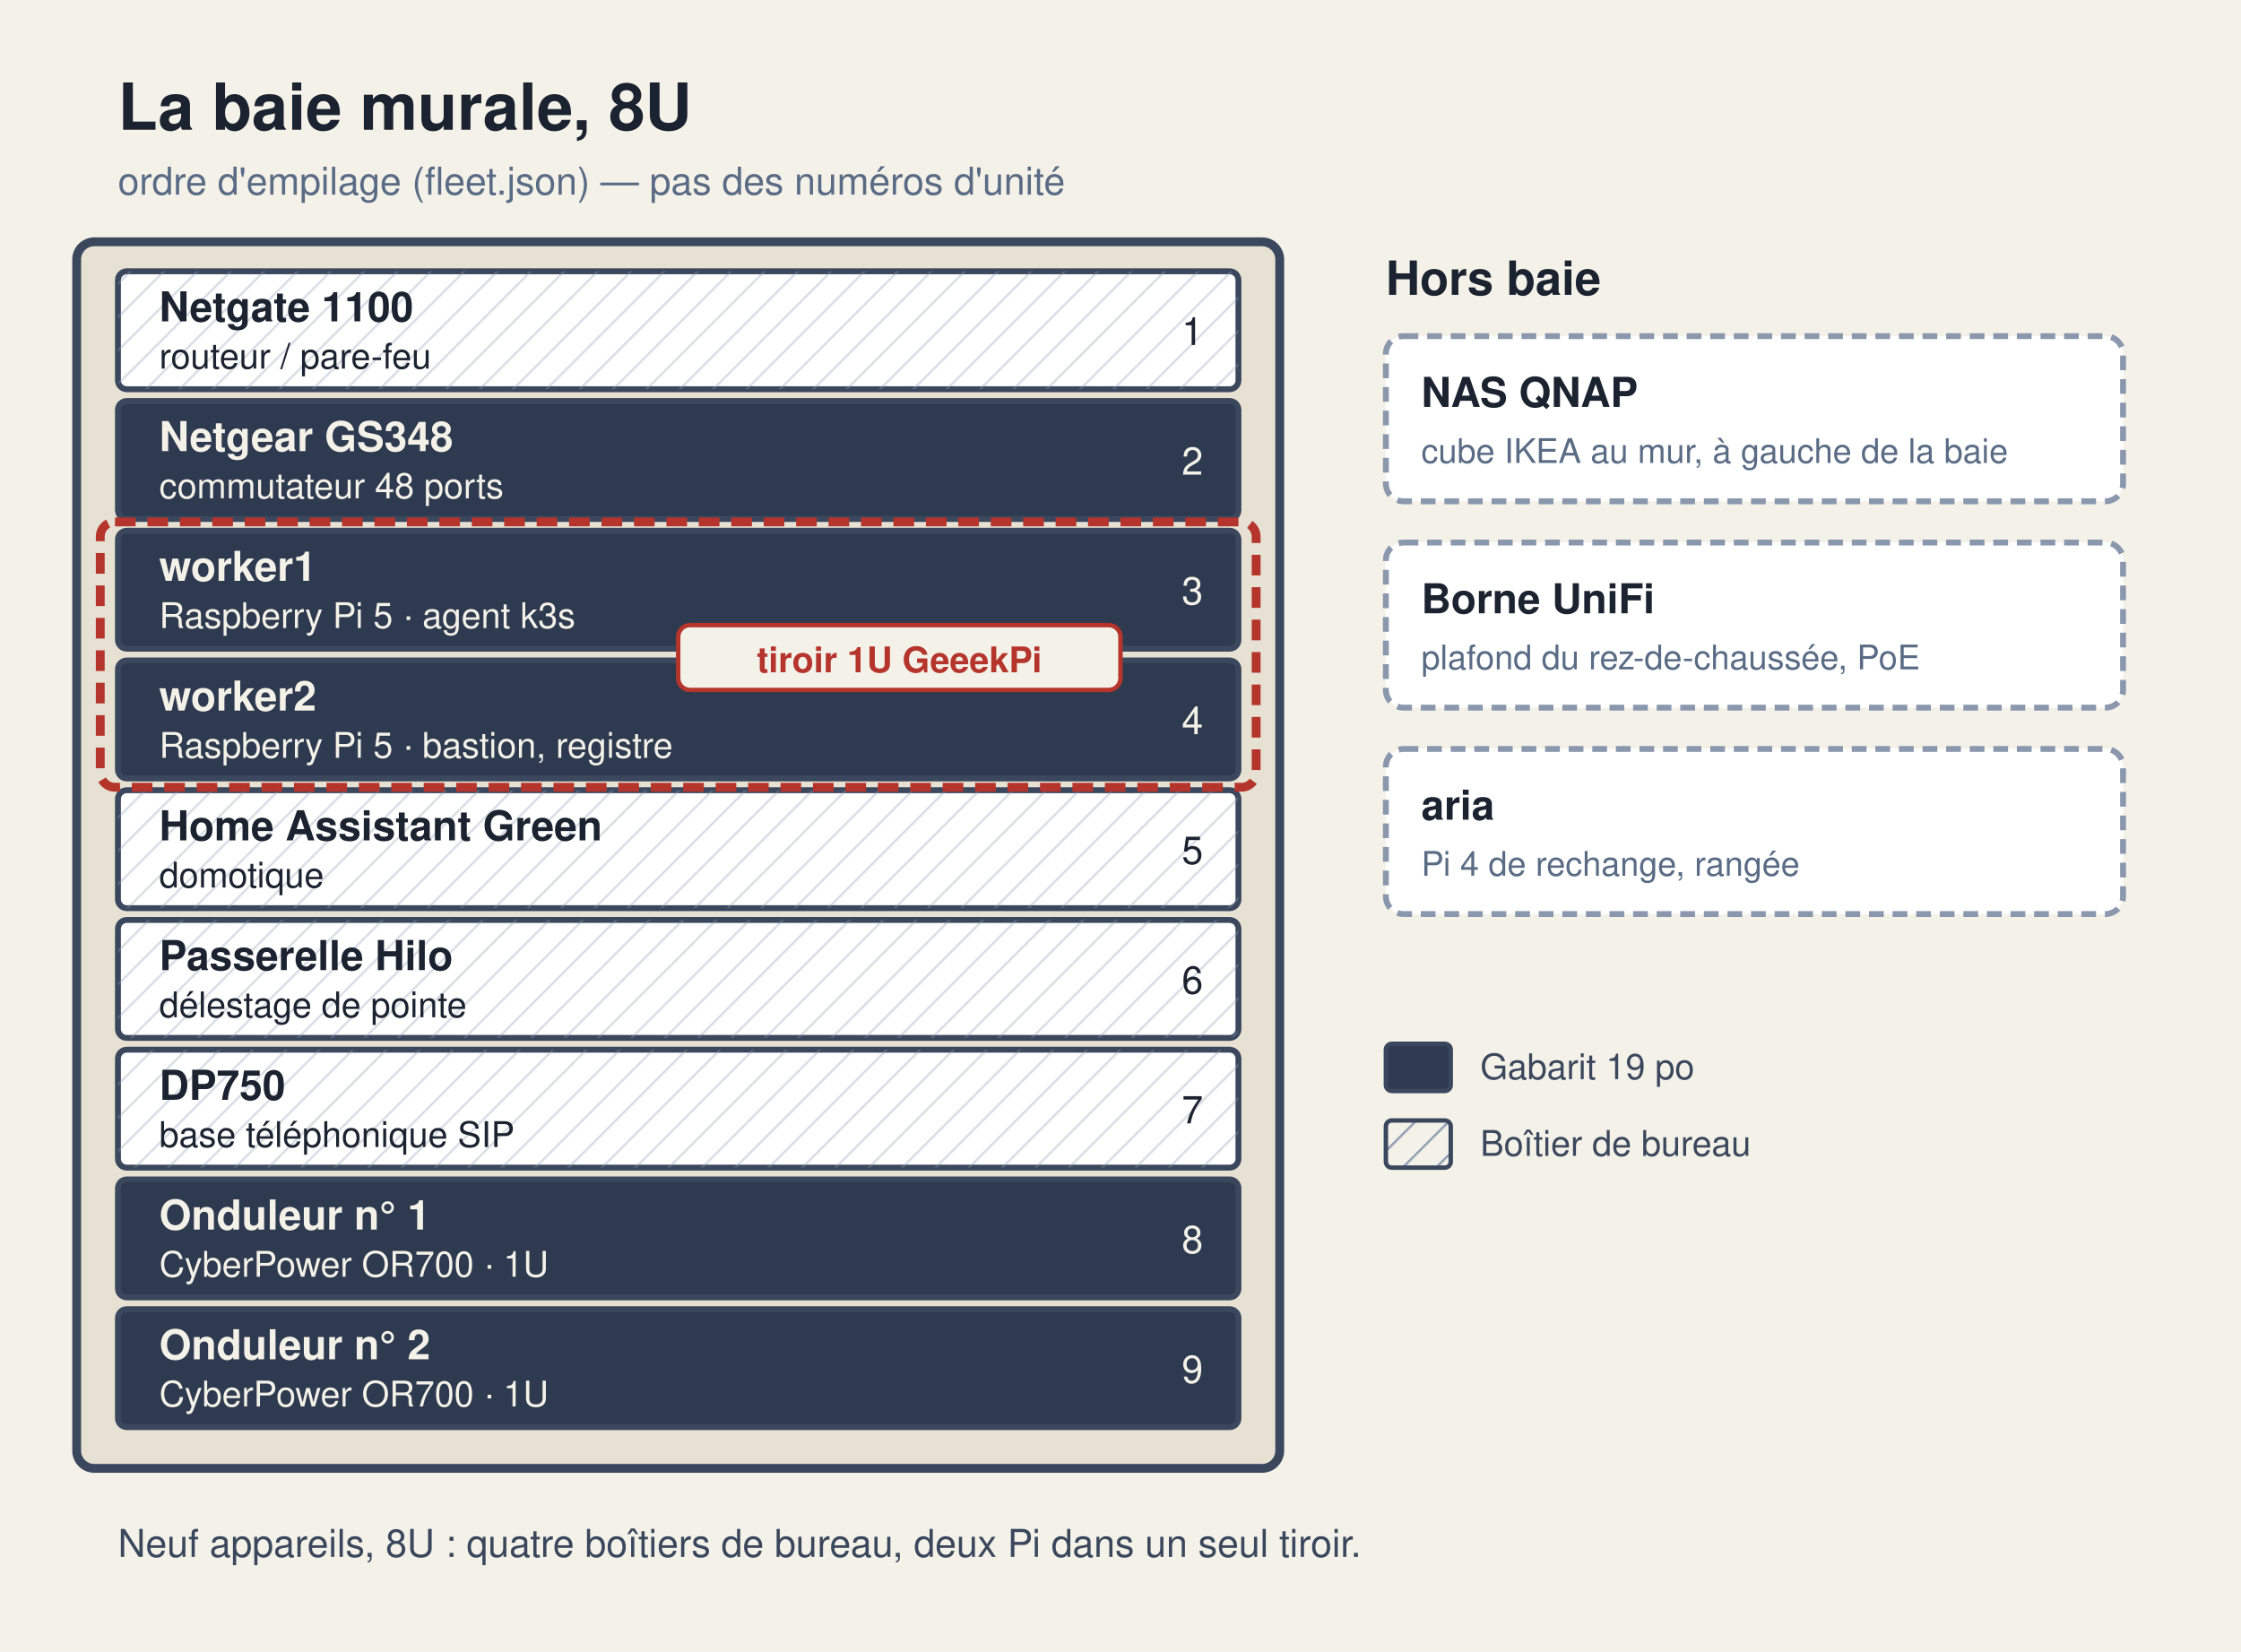
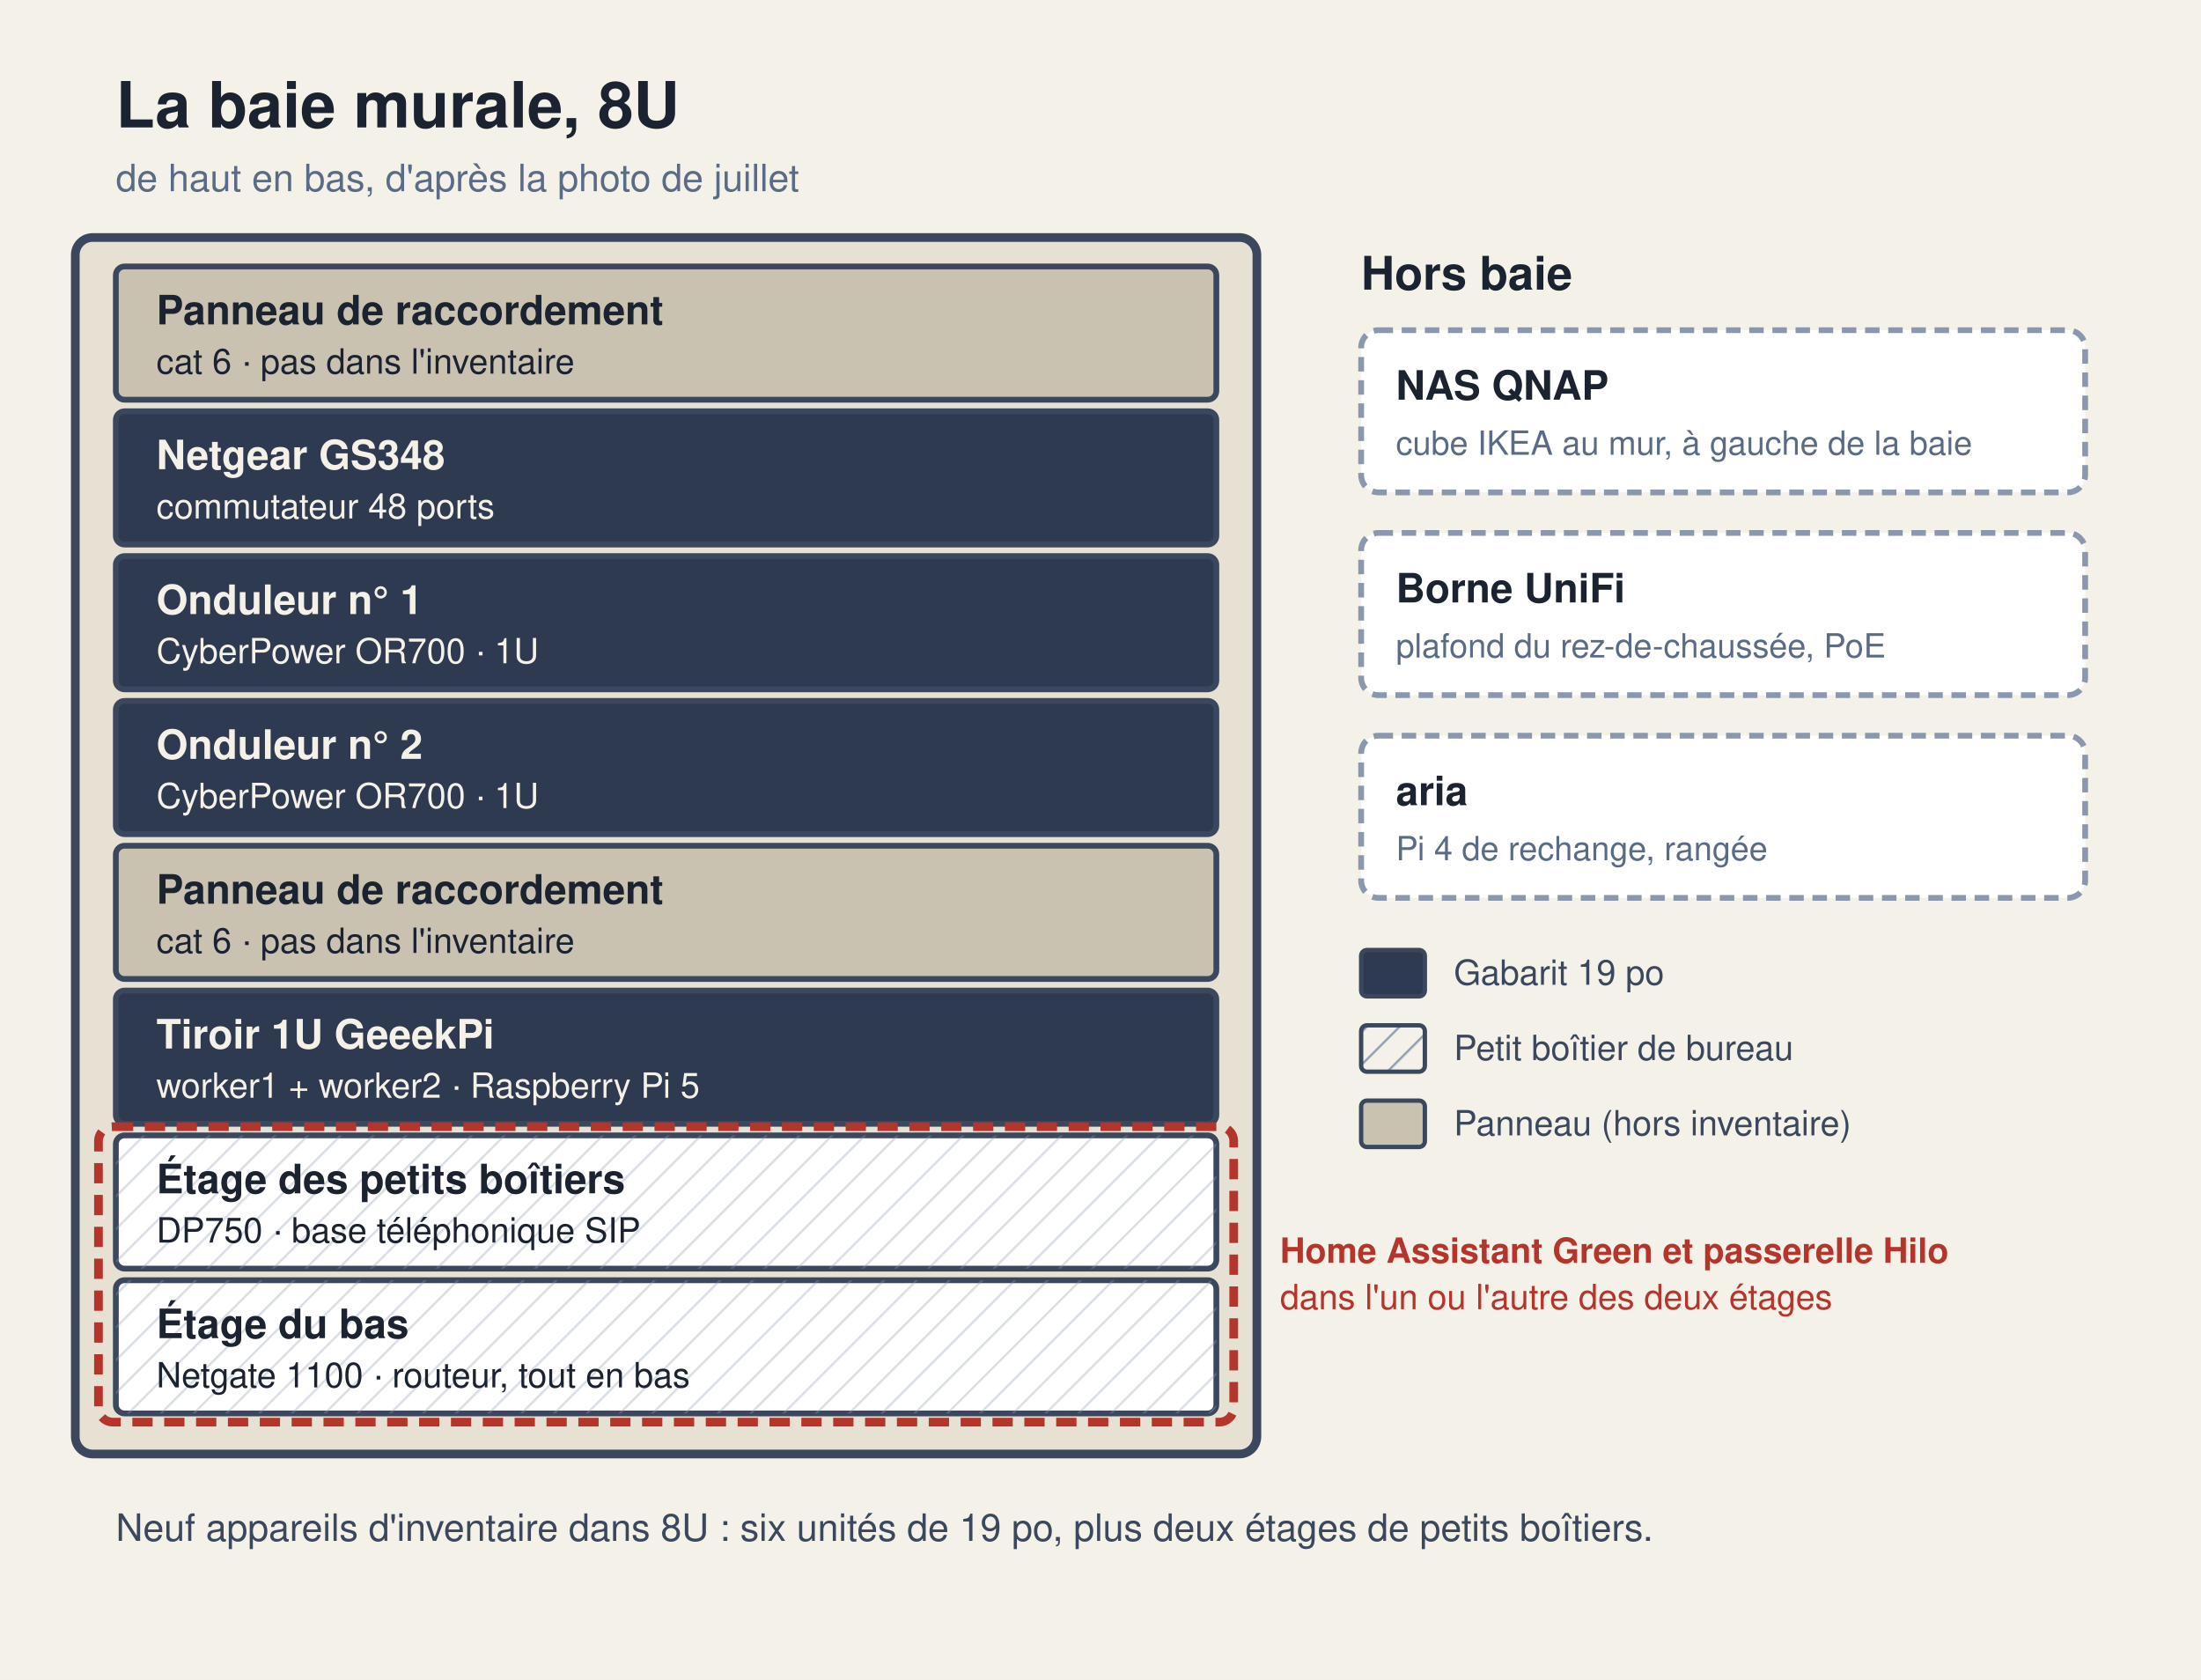
- <svg xmlns="http://www.w3.org/2000/svg" viewBox="0 0 760 560" font-family="Helvetica, Arial, sans-serif" role="img" aria-label="Schéma de la baie murale : neuf appareils dans un cadre de 8U, et trois appareils hors baie">
+ <svg xmlns="http://www.w3.org/2000/svg" viewBox="0 0 760 580" font-family="Helvetica, Arial, sans-serif" role="img" aria-label="Schéma de la baie murale, de haut en bas : panneau de raccordement, commutateur, deux onduleurs, panneau de raccordement, tiroir des deux Pi, puis deux étages de petits boîtiers ; trois appareils hors baie">
  <defs>
    <pattern id="h" width="8" height="8" patternUnits="userSpaceOnUse" patternTransform="rotate(45)">
      <line x1="0" y1="0" x2="0" y2="8" stroke="#8a97ad" stroke-width="1.5" />
    </pattern>
  </defs>
-   <rect width="760" height="560" fill="#f4f1e8" />
+   <rect width="760" height="580" fill="#f4f1e8" />
  <text x="40" y="44" font-size="22" font-weight="bold" fill="#1b2230">La baie murale, 8U</text>
-   <text x="40" y="66" font-size="13" fill="#5a6b85">ordre d'empilage (fleet.json) — pas des numéros d'unité</text>
-   <rect x="26" y="82" width="408" height="416" rx="6" fill="#e6e1d3" stroke="#3a475c" stroke-width="3" />
-   <rect x="40" y="92" width="380" height="40" rx="3" fill="#fff" stroke="#3a475c" stroke-width="2" />
-   <rect x="40" y="92" width="380" height="40" rx="3" fill="url(#h)" opacity=".35" />
-   <text x="54" y="109" font-size="14" font-weight="bold" fill="#1b2230">Netgate 1100</text>
-   <text x="54" y="125" font-size="12" fill="#1b2230">routeur / pare-feu</text>
-   <text x="408" y="117" text-anchor="end" font-size="13" fill="#1b2230">1</text>
-   <rect x="40" y="136" width="380" height="40" rx="3" fill="#2e3a4f" stroke="#3a475c" stroke-width="2" />
-   <text x="54" y="153" font-size="14" font-weight="bold" fill="#f4f1e8">Netgear GS348</text>
-   <text x="54" y="169" font-size="12" fill="#f4f1e8">commutateur 48 ports</text>
-   <text x="408" y="161" text-anchor="end" font-size="13" fill="#f4f1e8">2</text>
-   <rect x="40" y="180" width="380" height="40" rx="3" fill="#2e3a4f" stroke="#3a475c" stroke-width="2" />
-   <text x="54" y="197" font-size="14" font-weight="bold" fill="#f4f1e8">worker1</text>
-   <text x="54" y="213" font-size="12" fill="#f4f1e8">Raspberry Pi 5 · agent k3s</text>
-   <text x="408" y="205" text-anchor="end" font-size="13" fill="#f4f1e8">3</text>
-   <rect x="40" y="224" width="380" height="40" rx="3" fill="#2e3a4f" stroke="#3a475c" stroke-width="2" />
-   <text x="54" y="241" font-size="14" font-weight="bold" fill="#f4f1e8">worker2</text>
-   <text x="54" y="257" font-size="12" fill="#f4f1e8">Raspberry Pi 5 · bastion, registre</text>
-   <text x="408" y="249" text-anchor="end" font-size="13" fill="#f4f1e8">4</text>
-   <rect x="40" y="268" width="380" height="40" rx="3" fill="#fff" stroke="#3a475c" stroke-width="2" />
-   <rect x="40" y="268" width="380" height="40" rx="3" fill="url(#h)" opacity=".35" />
-   <text x="54" y="285" font-size="14" font-weight="bold" fill="#1b2230">Home Assistant Green</text>
-   <text x="54" y="301" font-size="12" fill="#1b2230">domotique</text>
-   <text x="408" y="293" text-anchor="end" font-size="13" fill="#1b2230">5</text>
-   <rect x="40" y="312" width="380" height="40" rx="3" fill="#fff" stroke="#3a475c" stroke-width="2" />
-   <rect x="40" y="312" width="380" height="40" rx="3" fill="url(#h)" opacity=".35" />
-   <text x="54" y="329" font-size="14" font-weight="bold" fill="#1b2230">Passerelle Hilo</text>
-   <text x="54" y="345" font-size="12" fill="#1b2230">délestage de pointe</text>
-   <text x="408" y="337" text-anchor="end" font-size="13" fill="#1b2230">6</text>
-   <rect x="40" y="356" width="380" height="40" rx="3" fill="#fff" stroke="#3a475c" stroke-width="2" />
-   <rect x="40" y="356" width="380" height="40" rx="3" fill="url(#h)" opacity=".35" />
-   <text x="54" y="373" font-size="14" font-weight="bold" fill="#1b2230">DP750</text>
-   <text x="54" y="389" font-size="12" fill="#1b2230">base téléphonique SIP</text>
-   <text x="408" y="381" text-anchor="end" font-size="13" fill="#1b2230">7</text>
-   <rect x="40" y="400" width="380" height="40" rx="3" fill="#2e3a4f" stroke="#3a475c" stroke-width="2" />
-   <text x="54" y="417" font-size="14" font-weight="bold" fill="#f4f1e8">Onduleur n° 1</text>
-   <text x="54" y="433" font-size="12" fill="#f4f1e8">CyberPower OR700 · 1U</text>
-   <text x="408" y="425" text-anchor="end" font-size="13" fill="#f4f1e8">8</text>
-   <rect x="40" y="444" width="380" height="40" rx="3" fill="#2e3a4f" stroke="#3a475c" stroke-width="2" />
-   <text x="54" y="461" font-size="14" font-weight="bold" fill="#f4f1e8">Onduleur n° 2</text>
-   <text x="54" y="477" font-size="12" fill="#f4f1e8">CyberPower OR700 · 1U</text>
-   <text x="408" y="469" text-anchor="end" font-size="13" fill="#f4f1e8">9</text>
-   <rect x="34" y="177" width="392" height="90" rx="5" fill="none" stroke="#b5342b" stroke-width="3" stroke-dasharray="7 4" />
-   <rect x="230" y="212" width="150" height="22" rx="4" fill="#f4f1e8" stroke="#b5342b" stroke-width="1.5" />
-   <text x="305" y="228" text-anchor="middle" font-size="12" fill="#b5342b" font-weight="bold">tiroir 1U GeeekPi</text>
+   <text x="40" y="66" font-size="13" fill="#5a6b85">de haut en bas, d'après la photo de juillet</text>
+   <rect x="26" y="82" width="408" height="420" rx="6" fill="#e6e1d3" stroke="#3a475c" stroke-width="3" />
+   <rect x="40" y="92" width="380" height="46" rx="3" fill="#c9c2b0" stroke="#3a475c" stroke-width="2" />
+   <text x="54" y="112" font-size="14" font-weight="bold" fill="#1b2230">Panneau de raccordement</text>
+   <text x="54" y="129" font-size="12" fill="#1b2230">cat 6 · pas dans l'inventaire</text>
+   <rect x="40" y="142" width="380" height="46" rx="3" fill="#2e3a4f" stroke="#3a475c" stroke-width="2" />
+   <text x="54" y="162" font-size="14" font-weight="bold" fill="#f4f1e8">Netgear GS348</text>
+   <text x="54" y="179" font-size="12" fill="#f4f1e8">commutateur 48 ports</text>
+   <rect x="40" y="192" width="380" height="46" rx="3" fill="#2e3a4f" stroke="#3a475c" stroke-width="2" />
+   <text x="54" y="212" font-size="14" font-weight="bold" fill="#f4f1e8">Onduleur n° 1</text>
+   <text x="54" y="229" font-size="12" fill="#f4f1e8">CyberPower OR700 · 1U</text>
+   <rect x="40" y="242" width="380" height="46" rx="3" fill="#2e3a4f" stroke="#3a475c" stroke-width="2" />
+   <text x="54" y="262" font-size="14" font-weight="bold" fill="#f4f1e8">Onduleur n° 2</text>
+   <text x="54" y="279" font-size="12" fill="#f4f1e8">CyberPower OR700 · 1U</text>
+   <rect x="40" y="292" width="380" height="46" rx="3" fill="#c9c2b0" stroke="#3a475c" stroke-width="2" />
+   <text x="54" y="312" font-size="14" font-weight="bold" fill="#1b2230">Panneau de raccordement</text>
+   <text x="54" y="329" font-size="12" fill="#1b2230">cat 6 · pas dans l'inventaire</text>
+   <rect x="40" y="342" width="380" height="46" rx="3" fill="#2e3a4f" stroke="#3a475c" stroke-width="2" />
+   <text x="54" y="362" font-size="14" font-weight="bold" fill="#f4f1e8">Tiroir 1U GeeekPi</text>
+   <text x="54" y="379" font-size="12" fill="#f4f1e8">worker1 + worker2 · Raspberry Pi 5</text>
+   <rect x="40" y="392" width="380" height="46" rx="3" fill="#fff" stroke="#3a475c" stroke-width="2" />
+   <rect x="40" y="392" width="380" height="46" rx="3" fill="url(#h)" opacity=".35" />
+   <text x="54" y="412" font-size="14" font-weight="bold" fill="#1b2230">Étage des petits boîtiers</text>
+   <text x="54" y="429" font-size="12" fill="#1b2230">DP750 · base téléphonique SIP</text>
+   <rect x="40" y="442" width="380" height="46" rx="3" fill="#fff" stroke="#3a475c" stroke-width="2" />
+   <rect x="40" y="442" width="380" height="46" rx="3" fill="url(#h)" opacity=".35" />
+   <text x="54" y="462" font-size="14" font-weight="bold" fill="#1b2230">Étage du bas</text>
+   <text x="54" y="479" font-size="12" fill="#1b2230">Netgate 1100 · routeur, tout en bas</text>
+   <rect x="34" y="389" width="392" height="102" rx="5" fill="none" stroke="#b5342b" stroke-width="3" stroke-dasharray="7 4" />
+   <text x="442" y="436" font-size="12" font-weight="bold" fill="#b5342b">Home Assistant Green et passerelle Hilo </text>
+   <text x="442" y="452" font-size="12" fill="#b5342b">dans l'un ou l'autre des deux étages</text>
  <text x="470" y="100" font-size="16" font-weight="bold" fill="#1b2230">Hors baie</text>
  <rect x="470" y="114" width="250" height="56" rx="6" fill="#fff" stroke="#8a97ad" stroke-width="2" stroke-dasharray="5 3" />
  <text x="482" y="138" font-size="14" font-weight="bold" fill="#1b2230">NAS QNAP</text>
  <text x="482" y="157" font-size="11.5" fill="#5a6b85">cube IKEA au mur, à gauche de la baie</text>
  <rect x="470" y="184" width="250" height="56" rx="6" fill="#fff" stroke="#8a97ad" stroke-width="2" stroke-dasharray="5 3" />
  <text x="482" y="208" font-size="14" font-weight="bold" fill="#1b2230">Borne UniFi</text>
  <text x="482" y="227" font-size="11.5" fill="#5a6b85">plafond du rez-de-chaussée, PoE</text>
  <rect x="470" y="254" width="250" height="56" rx="6" fill="#fff" stroke="#8a97ad" stroke-width="2" stroke-dasharray="5 3" />
  <text x="482" y="278" font-size="14" font-weight="bold" fill="#1b2230">aria</text>
  <text x="482" y="297" font-size="11.5" fill="#5a6b85">Pi 4 de rechange, rangée</text>
-   <rect x="470" y="354" width="22" height="16" rx="2" fill="#2e3a4f" stroke="#3a475c" stroke-width="1.5" />
-   <text x="502" y="366" font-size="12" fill="#3a475c">Gabarit 19 po</text>
-   <rect x="470" y="380" width="22" height="16" rx="2" fill="url(#h)" stroke="#3a475c" stroke-width="1.5" />
-   <text x="502" y="392" font-size="12" fill="#3a475c">Boîtier de bureau</text>
-   <text x="40" y="528" font-size="13" fill="#3a475c">Neuf appareils, 8U : quatre boîtiers de bureau, deux Pi dans un seul tiroir.</text>
+   <rect x="470" y="328" width="22" height="16" rx="2" fill="#2e3a4f" stroke="#3a475c" stroke-width="1.5" />
+   <text x="502" y="340" font-size="12" fill="#3a475c">Gabarit 19 po</text>
+   <rect x="470" y="354" width="22" height="16" rx="2" fill="url(#h)" stroke="#3a475c" stroke-width="1.5" />
+   <text x="502" y="366" font-size="12" fill="#3a475c">Petit boîtier de bureau</text>
+   <rect x="470" y="380" width="22" height="16" rx="2" fill="#c9c2b0" stroke="#3a475c" stroke-width="1.5" />
+   <text x="502" y="392" font-size="12" fill="#3a475c">Panneau (hors inventaire)</text>
+   <text x="40" y="532" font-size="13" fill="#3a475c">Neuf appareils d'inventaire dans 8U : six unités de 19 po, plus deux étages de petits boîtiers.</text>
</svg>
